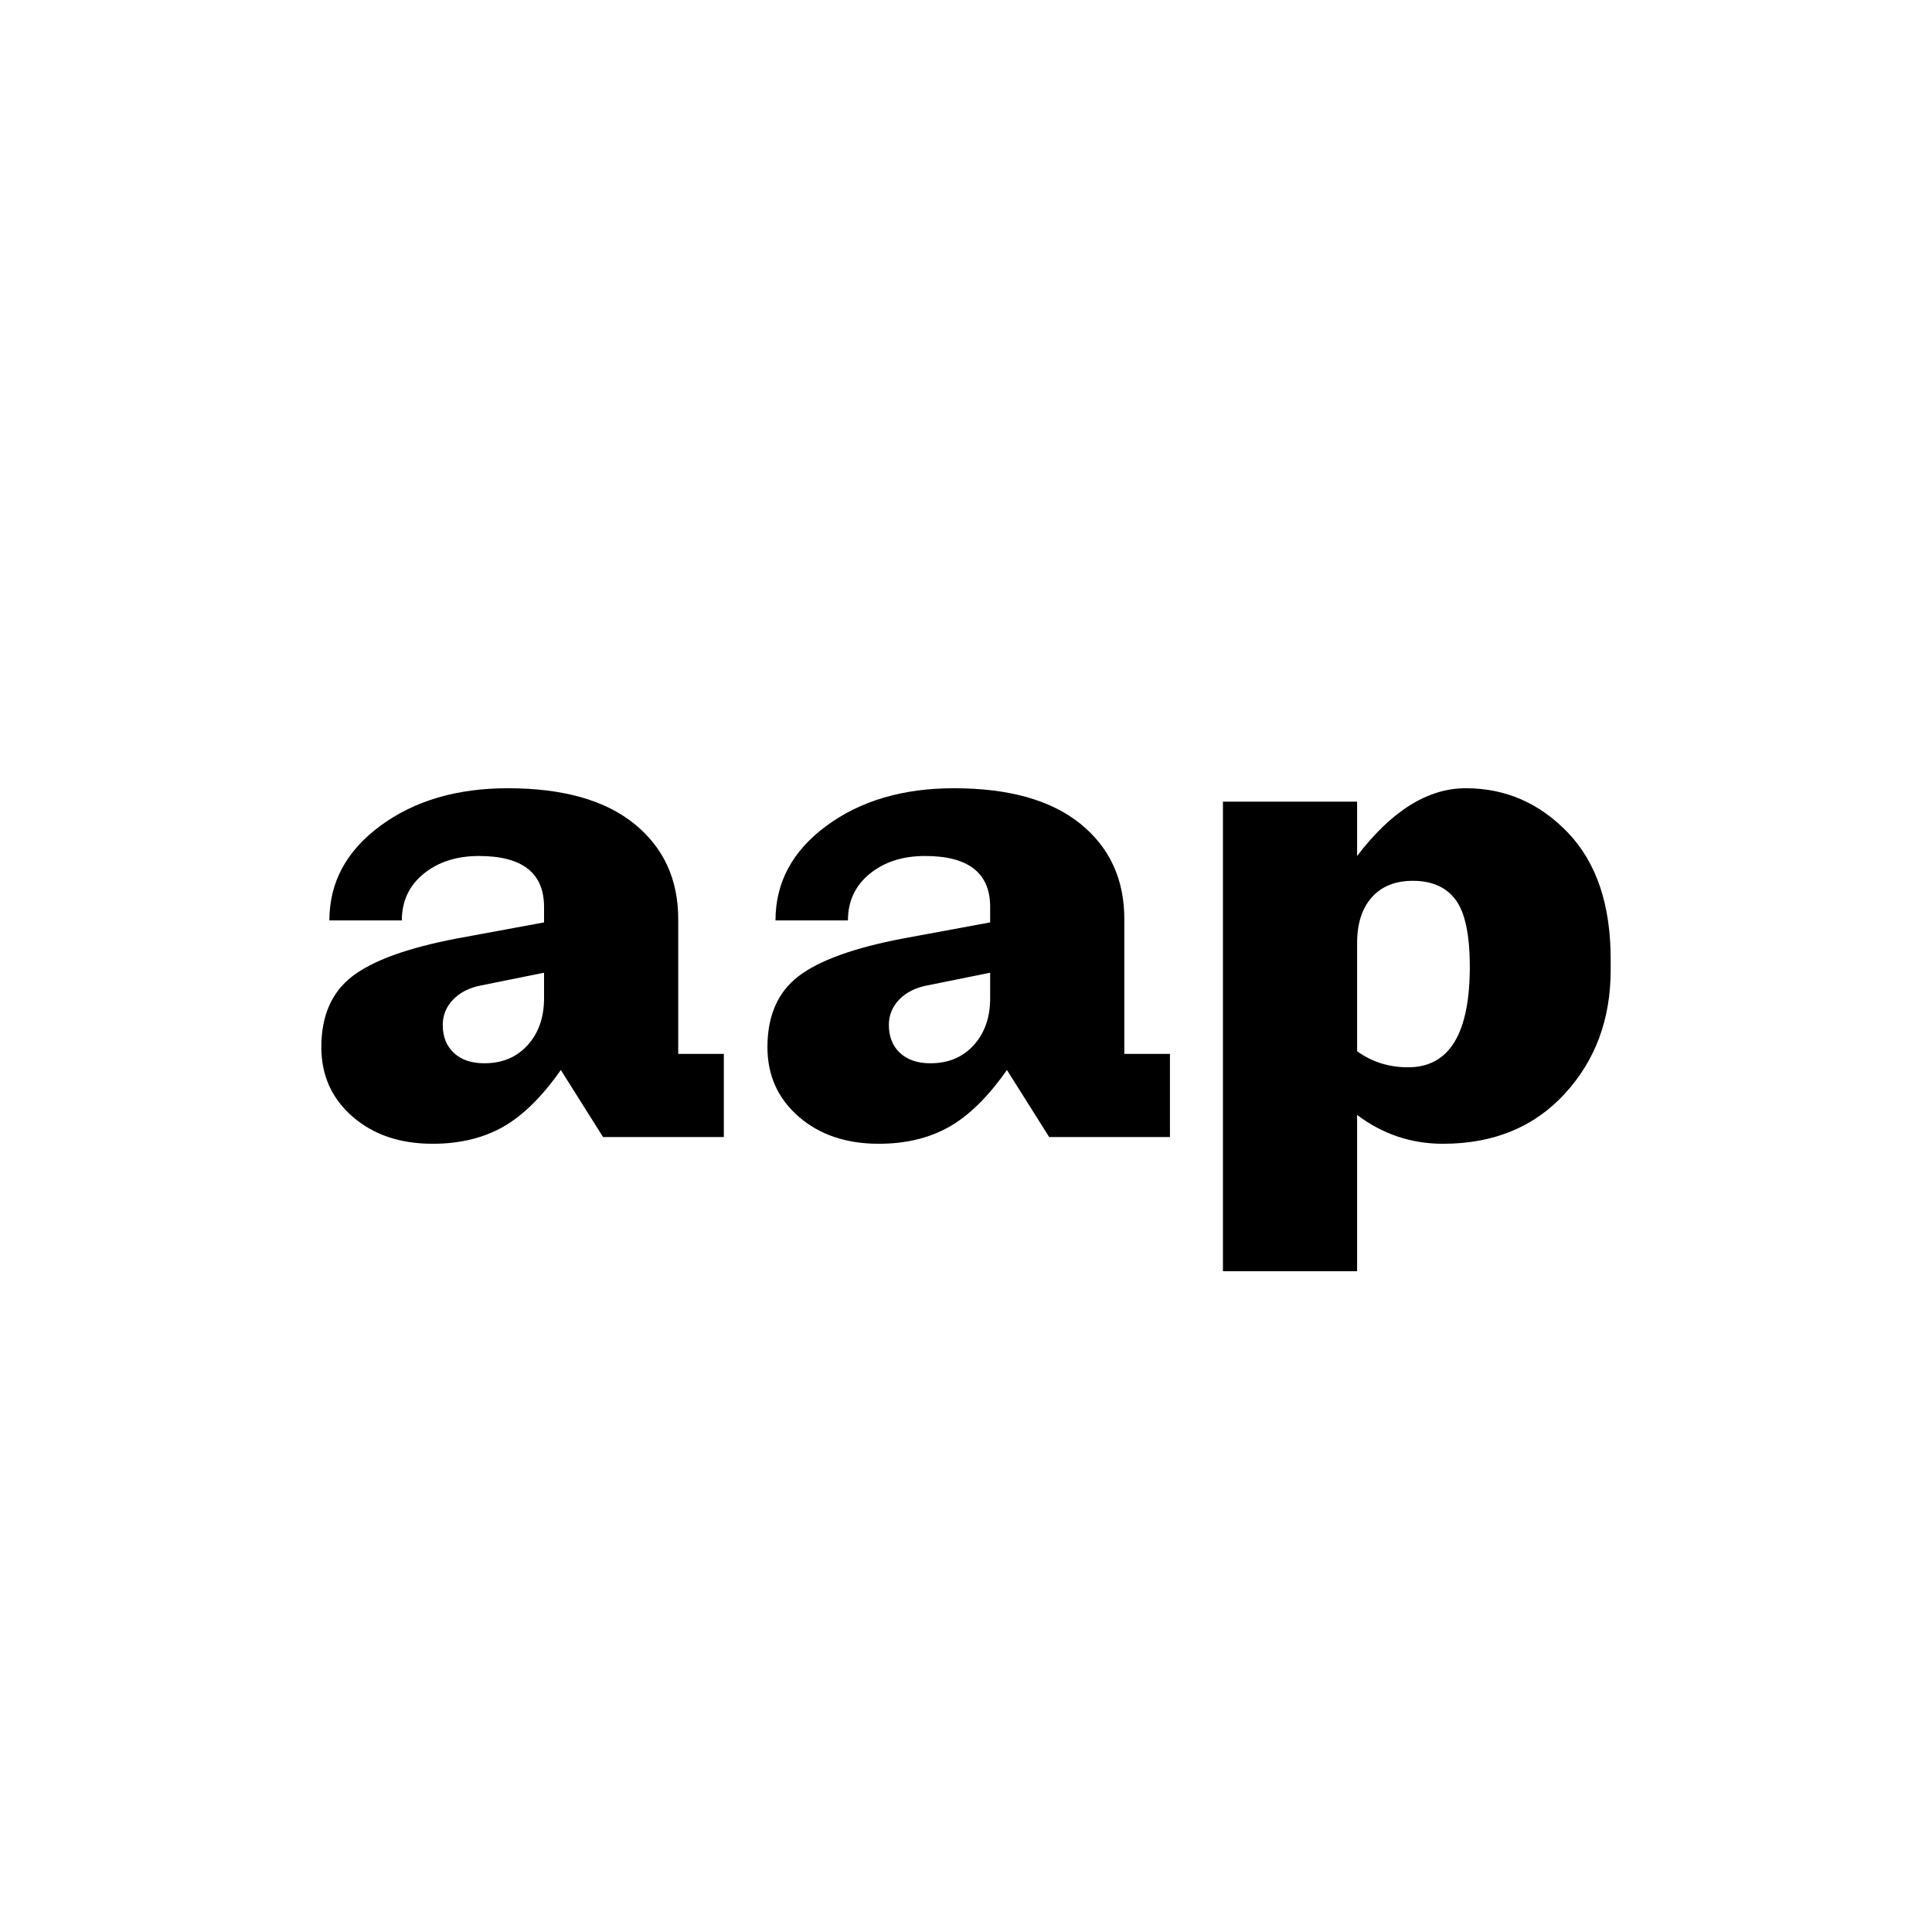
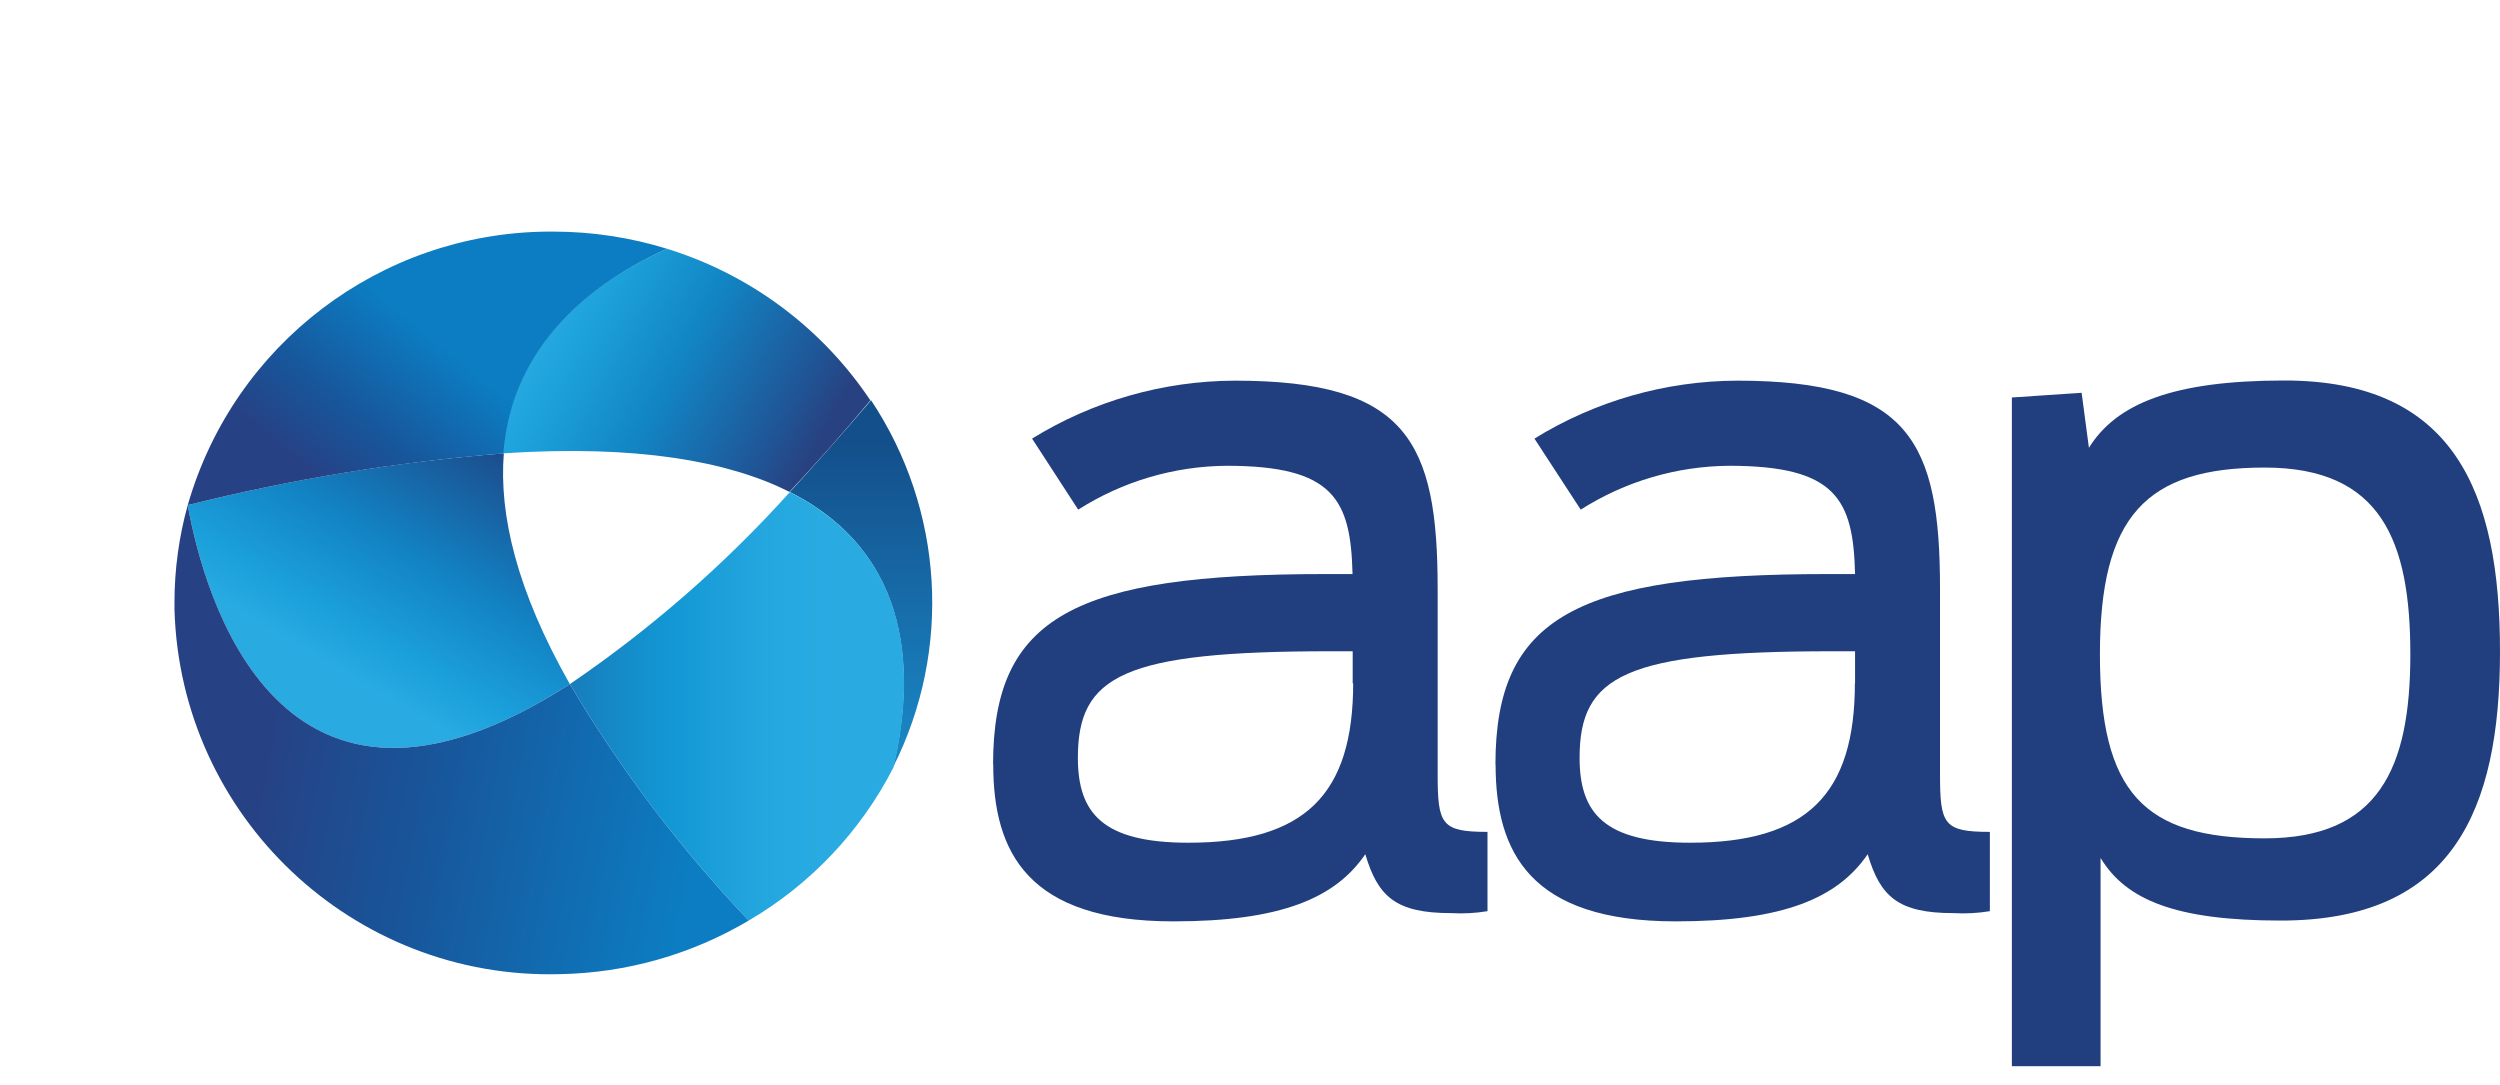
- <svg xmlns="http://www.w3.org/2000/svg" id="Layer_1" version="1.1" viewBox="0 0 3000 3000">
-   <path d="M752.08,1651.05c27.77,0,50.17-9.38,67.2-28.13,17.01-18.75,25.52-43.05,25.52-72.92v-39.58l-97.91,19.78c-18.08,3.49-32.48,10.78-43.24,21.88-10.78,11.12-16.14,24.32-16.14,39.58,0,18.08,5.74,32.48,17.19,43.24,11.46,10.76,27.24,16.14,47.38,16.14M1053.13,1636.46h70.84v129.17h-187.5l-65.63-104.17c-29.17,41.68-59.21,71.19-90.11,88.56-30.9,17.34-67.18,26.02-108.84,26.02-50.7,0-92.19-14.06-124.48-42.19-32.29-28.12-48.45-64.05-48.45-107.81,0-48.6,15.97-85.24,47.92-109.89,31.93-24.64,86.1-44.27,162.51-58.86l135.41-24.99v-23.96c0-52.76-33.69-79.16-101.04-79.16-34.73,0-63.38,9.21-85.93,27.6-22.58,18.41-33.86,42.54-33.86,72.39h-112.5c0-59.01,26.38-107.96,79.16-146.87,52.78-38.89,118.76-58.33,197.92-58.33,85.41,0,150.86,18.41,196.35,55.2,45.47,36.83,68.23,86.12,68.23,147.92v209.38Z" />
-   <path d="M1444.79,1651.05c27.77,0,50.17-9.38,67.2-28.13,17.01-18.75,25.52-43.05,25.52-72.92v-39.58l-97.91,19.78c-18.08,3.49-32.48,10.78-43.24,21.88-10.78,11.12-16.14,24.32-16.14,39.58,0,18.08,5.74,32.48,17.19,43.24,11.46,10.76,27.24,16.14,47.38,16.14M1745.84,1636.46h70.84v129.17h-187.5l-65.63-104.17c-29.17,41.68-59.21,71.19-90.11,88.56-30.9,17.34-67.18,26.02-108.84,26.02-50.7,0-92.19-14.06-124.48-42.19-32.29-28.12-48.45-64.05-48.45-107.81,0-48.6,15.97-85.24,47.92-109.89,31.93-24.64,86.1-44.27,162.51-58.86l135.41-24.99v-23.96c0-52.76-33.69-79.16-101.04-79.16-34.73,0-63.38,9.21-85.93,27.6-22.58,18.41-33.86,42.54-33.86,72.39h-112.5c0-59.01,26.38-107.96,79.16-146.87,52.78-38.89,118.76-58.33,197.92-58.33,85.41,0,150.86,18.41,196.35,55.2,45.47,36.83,68.23,86.12,68.23,147.92v209.38Z" />
-   <path d="M2186.46,1657.29c63.88,0,95.83-52.09,95.83-156.24,0-49.31-7.29-83.85-21.86-103.65-14.59-19.8-36.83-29.68-66.67-29.68-27.08,0-48.28,8.51-63.54,25.52-15.28,17.03-22.91,40.8-22.91,71.34v167.72c22.91,16.67,49.29,24.99,79.16,24.99M2276.05,1223.96c61.8,0,114.75,23.1,158.85,69.26,44.1,46.2,66.15,111.64,66.15,196.37v16.67c0,76.39-23.79,140.46-71.36,192.19-47.57,51.73-110.59,77.59-189.06,77.59-49.31,0-93.75-14.92-133.33-44.78v242.7h-208.33v-729.17h208.33v84.38c53.47-70.12,109.72-105.21,168.75-105.21" />
+ <svg xmlns="http://www.w3.org/2000/svg" xmlns:xlink="http://www.w3.org/1999/xlink" viewBox="0 0 154.47 67.02">
+   <defs>
+     <clipPath id="a" transform="translate(10.21 13.88)">
+       <path d="M38.57,16.51c7.77,3.91,7.7,11.54,6.41,17a22.58,22.58,0,0,0-1.37-22.66q-2.63,3.08-5,5.65" style="fill:none" />
+     </clipPath>
+     <linearGradient id="b" x1="-336.87" y1="380.86" x2="-335.87" y2="380.86" gradientTransform="translate(9035.78 7812.42) rotate(90) scale(23.11 23.59)" gradientUnits="userSpaceOnUse">
+       <stop offset="0" stop-color="#134f8b" />
+       <stop offset="1" stop-color="#1b93d1" />
+     </linearGradient>
+     <clipPath id="c" transform="translate(10.21 13.88)">
+       <path d="M1.39,17.33h0C2.37,22.82,7,40,25,28.39c-3.3-5.81-4.38-10.49-4.08-14.26A119.13,119.13,0,0,0,1.39,17.33" style="fill:none" />
+     </clipPath>
+     <linearGradient id="d" x1="-346.84" y1="373.57" x2="-345.84" y2="373.57" gradientTransform="matrix(-11.81, 19.37, -19.76, -11.58, 3318.7, 11068.68)" gradientUnits="userSpaceOnUse">
+       <stop offset="0" stop-color="#1f4888" />
+       <stop offset="0.16" stop-color="#1f4888" />
+       <stop offset="0.21" stop-color="#1b5191" />
+       <stop offset="0.54" stop-color="#1282c3" />
+       <stop offset="0.79" stop-color="#1ba0db" />
+       <stop offset="0.92" stop-color="#29abe2" />
+       <stop offset="1" stop-color="#29abe2" />
+     </linearGradient>
+     <clipPath id="e" transform="translate(10.21 13.88)">
+       <path d="M20.88,14.13c8.26-.54,13.9.48,17.69,2.38q2.42-2.57,5-5.65A23.43,23.43,0,0,0,31,1.49c-4.61,2.08-9.61,5.88-10.15,12.65" style="fill:none" />
+     </clipPath>
+     <linearGradient id="f" x1="-336.53" y1="402.4" x2="-335.53" y2="402.4" gradientTransform="matrix(25.4, 13.31, -13.58, 24.89, 14037.5, -5521.98)" gradientUnits="userSpaceOnUse">
+       <stop offset="0" stop-color="#29abe2" />
+       <stop offset="0.34" stop-color="#29abe2" />
+       <stop offset="0.45" stop-color="#1ca1db" />
+       <stop offset="0.65" stop-color="#1285c4" />
+       <stop offset="0.9" stop-color="#1f5697" />
+       <stop offset="1" stop-color="#284180" />
+     </linearGradient>
+     <clipPath id="g" transform="translate(10.21 13.88)">
+       <path d="M25,28.39A81.77,81.77,0,0,0,36.05,43,23.23,23.23,0,0,0,45,33.53c1.29-5.47,1.36-13.1-6.41-17A75.32,75.32,0,0,1,25,28.39" style="fill:none" />
+     </clipPath>
+     <linearGradient id="h" x1="-361.57" y1="387.26" x2="-360.57" y2="387.26" gradientTransform="translate(-16875.62 17816.78) rotate(180) scale(46.83 45.89)" gradientUnits="userSpaceOnUse">
+       <stop offset="0" stop-color="#29abe2" />
+       <stop offset="0.12" stop-color="#29abe2" />
+       <stop offset="0.21" stop-color="#23a5de" />
+       <stop offset="0.33" stop-color="#1297d4" />
+       <stop offset="0.46" stop-color="#187cba" />
+       <stop offset="0.55" stop-color="#1d69a5" />
+       <stop offset="1" stop-color="#1d69a5" />
+     </linearGradient>
+     <clipPath id="i" transform="translate(10.21 13.88)">
+       <path d="M.57,23.29v.15c0,.11,0,.23,0,.34A23.2,23.2,0,0,0,24.4,46.31,23.69,23.69,0,0,0,36.05,43,81.77,81.77,0,0,1,25,28.39C7,40,2.37,22.81,1.39,17.33a22.51,22.51,0,0,0-.82,6" style="fill:none" />
+     </clipPath>
+     <linearGradient id="j" x1="-343.12" y1="404.23" x2="-342.12" y2="404.23" gradientTransform="matrix(38.41, 7.43, -7.58, 37.64, 16251.21, -12624.15)" gradientUnits="userSpaceOnUse">
+       <stop offset="0" stop-color="#264285" />
+       <stop offset="0.24" stop-color="#264285" />
+       <stop offset="0.5" stop-color="#18559a" />
+       <stop offset="0.93" stop-color="#0c7dc2" />
+       <stop offset="1" stop-color="#0c7dc2" />
+     </linearGradient>
+     <clipPath id="k" transform="translate(10.21 13.88)">
+       <path d="M24,.43h-.4A23.34,23.34,0,0,0,1.39,17.33a119.34,119.34,0,0,1,19.5-3.19C21.42,7.37,26.42,3.57,31,1.49A23.83,23.83,0,0,0,24,.43h0Z" style="fill:none" />
+     </clipPath>
+     <linearGradient id="l" x1="-359.03" y1="428.64" x2="-358.03" y2="428.64" gradientTransform="matrix(10.44, -12.19, 12.44, 10.23, -1566.36, -8728.8)" xlink:href="#j" />
+   </defs>
+   <g style="clip-path:url(#a)">
+     <rect x="48.78" y="24.74" width="8.89" height="22.66" style="fill:url(#b)" />
+   </g>
+   <g style="clip-path:url(#c)">
+     <polygon points="46.77 34.81 28.97 64 0 47.03 17.81 17.84 46.77 34.81" style="fill:url(#d)" />
+   </g>
+   <g style="clip-path:url(#e)">
+     <polygon points="36.15 6.1 60.2 18.7 48.77 39.65 24.72 27.05 36.15 6.1" style="fill:url(#f)" />
+   </g>
+   <g style="clip-path:url(#g)">
+     <rect x="35.17" y="30.39" width="21.38" height="26.52" style="fill:url(#h)" />
+   </g>
+   <g style="clip-path:url(#i)">
+     <polygon points="12.11 24.6 51.93 32.3 44.94 67.02 5.12 59.32 12.11 24.6" style="fill:url(#j)" />
+   </g>
+   <g style="clip-path:url(#k)">
+     <polygon points="3.11 24.22 23.85 0 49.73 21.28 29 45.5 3.11 24.22" style="fill:url(#l)" />
+   </g>
+   <path d="M51.15,33.36c0-9.12,5-11.77,20.53-11.77h1.68c-.11-4.62-1.17-6.69-7.78-6.69a17.31,17.31,0,0,0-9.17,2.71l-2.85-4.39A24,24,0,0,1,66.09,9.64c10.63,0,12.53,3.75,12.53,12.87V33.94c0,3.12.22,3.58,3.08,3.58v4.9a10.22,10.22,0,0,1-2.24.12c-3.41,0-4.53-1-5.31-3.64-1.85,2.71-5.2,4.15-11.86,4.15-9,0-11.13-4.27-11.13-9.69m22.21-5v-2H72c-12.81,0-15.61,1.5-15.61,6.58,0,3.41,1.51,5.25,6.83,5.25,7.22,0,10.18-3,10.18-9.87" transform="translate(10.21 13.88)" style="fill:#213f7e" />
+   <path d="M82.19,33.36c0-9.12,5-11.77,20.54-11.77h1.68c-.11-4.62-1.17-6.69-7.78-6.69a17.3,17.3,0,0,0-9.17,2.71L84.6,13.22A24,24,0,0,1,97.13,9.64c10.63,0,12.53,3.75,12.53,12.87V33.94c0,3.12.22,3.58,3.08,3.58v4.9a10.22,10.22,0,0,1-2.24.12c-3.41,0-4.53-1-5.31-3.64-1.85,2.71-5.2,4.15-11.86,4.15-9,0-11.13-4.27-11.13-9.69m22.21-5v-2H103c-12.81,0-15.61,1.5-15.61,6.58,0,3.41,1.51,5.25,6.83,5.25,7.22,0,10.18-3,10.18-9.87" transform="translate(10.21 13.88)" style="fill:#213f7e" />
+   <path d="M114.1,10.68l4.31-.29.45,3.4c1.68-2.71,5.15-4.16,12.08-4.16,10.46,0,13.32,6.87,13.32,16.74S141.29,43,130.72,43c-6.49,0-9.57-1.27-11.14-3.87V52H114.1V10.68Zm24.62,15.87c0-7-1.79-11.54-9-11.54-7.33,0-10.18,3-10.18,11.54s2.69,11.37,10.18,11.37c7.05,0,9-4.33,9-11.37" transform="translate(10.21 13.88)" style="fill:#213f7e" />
</svg>
